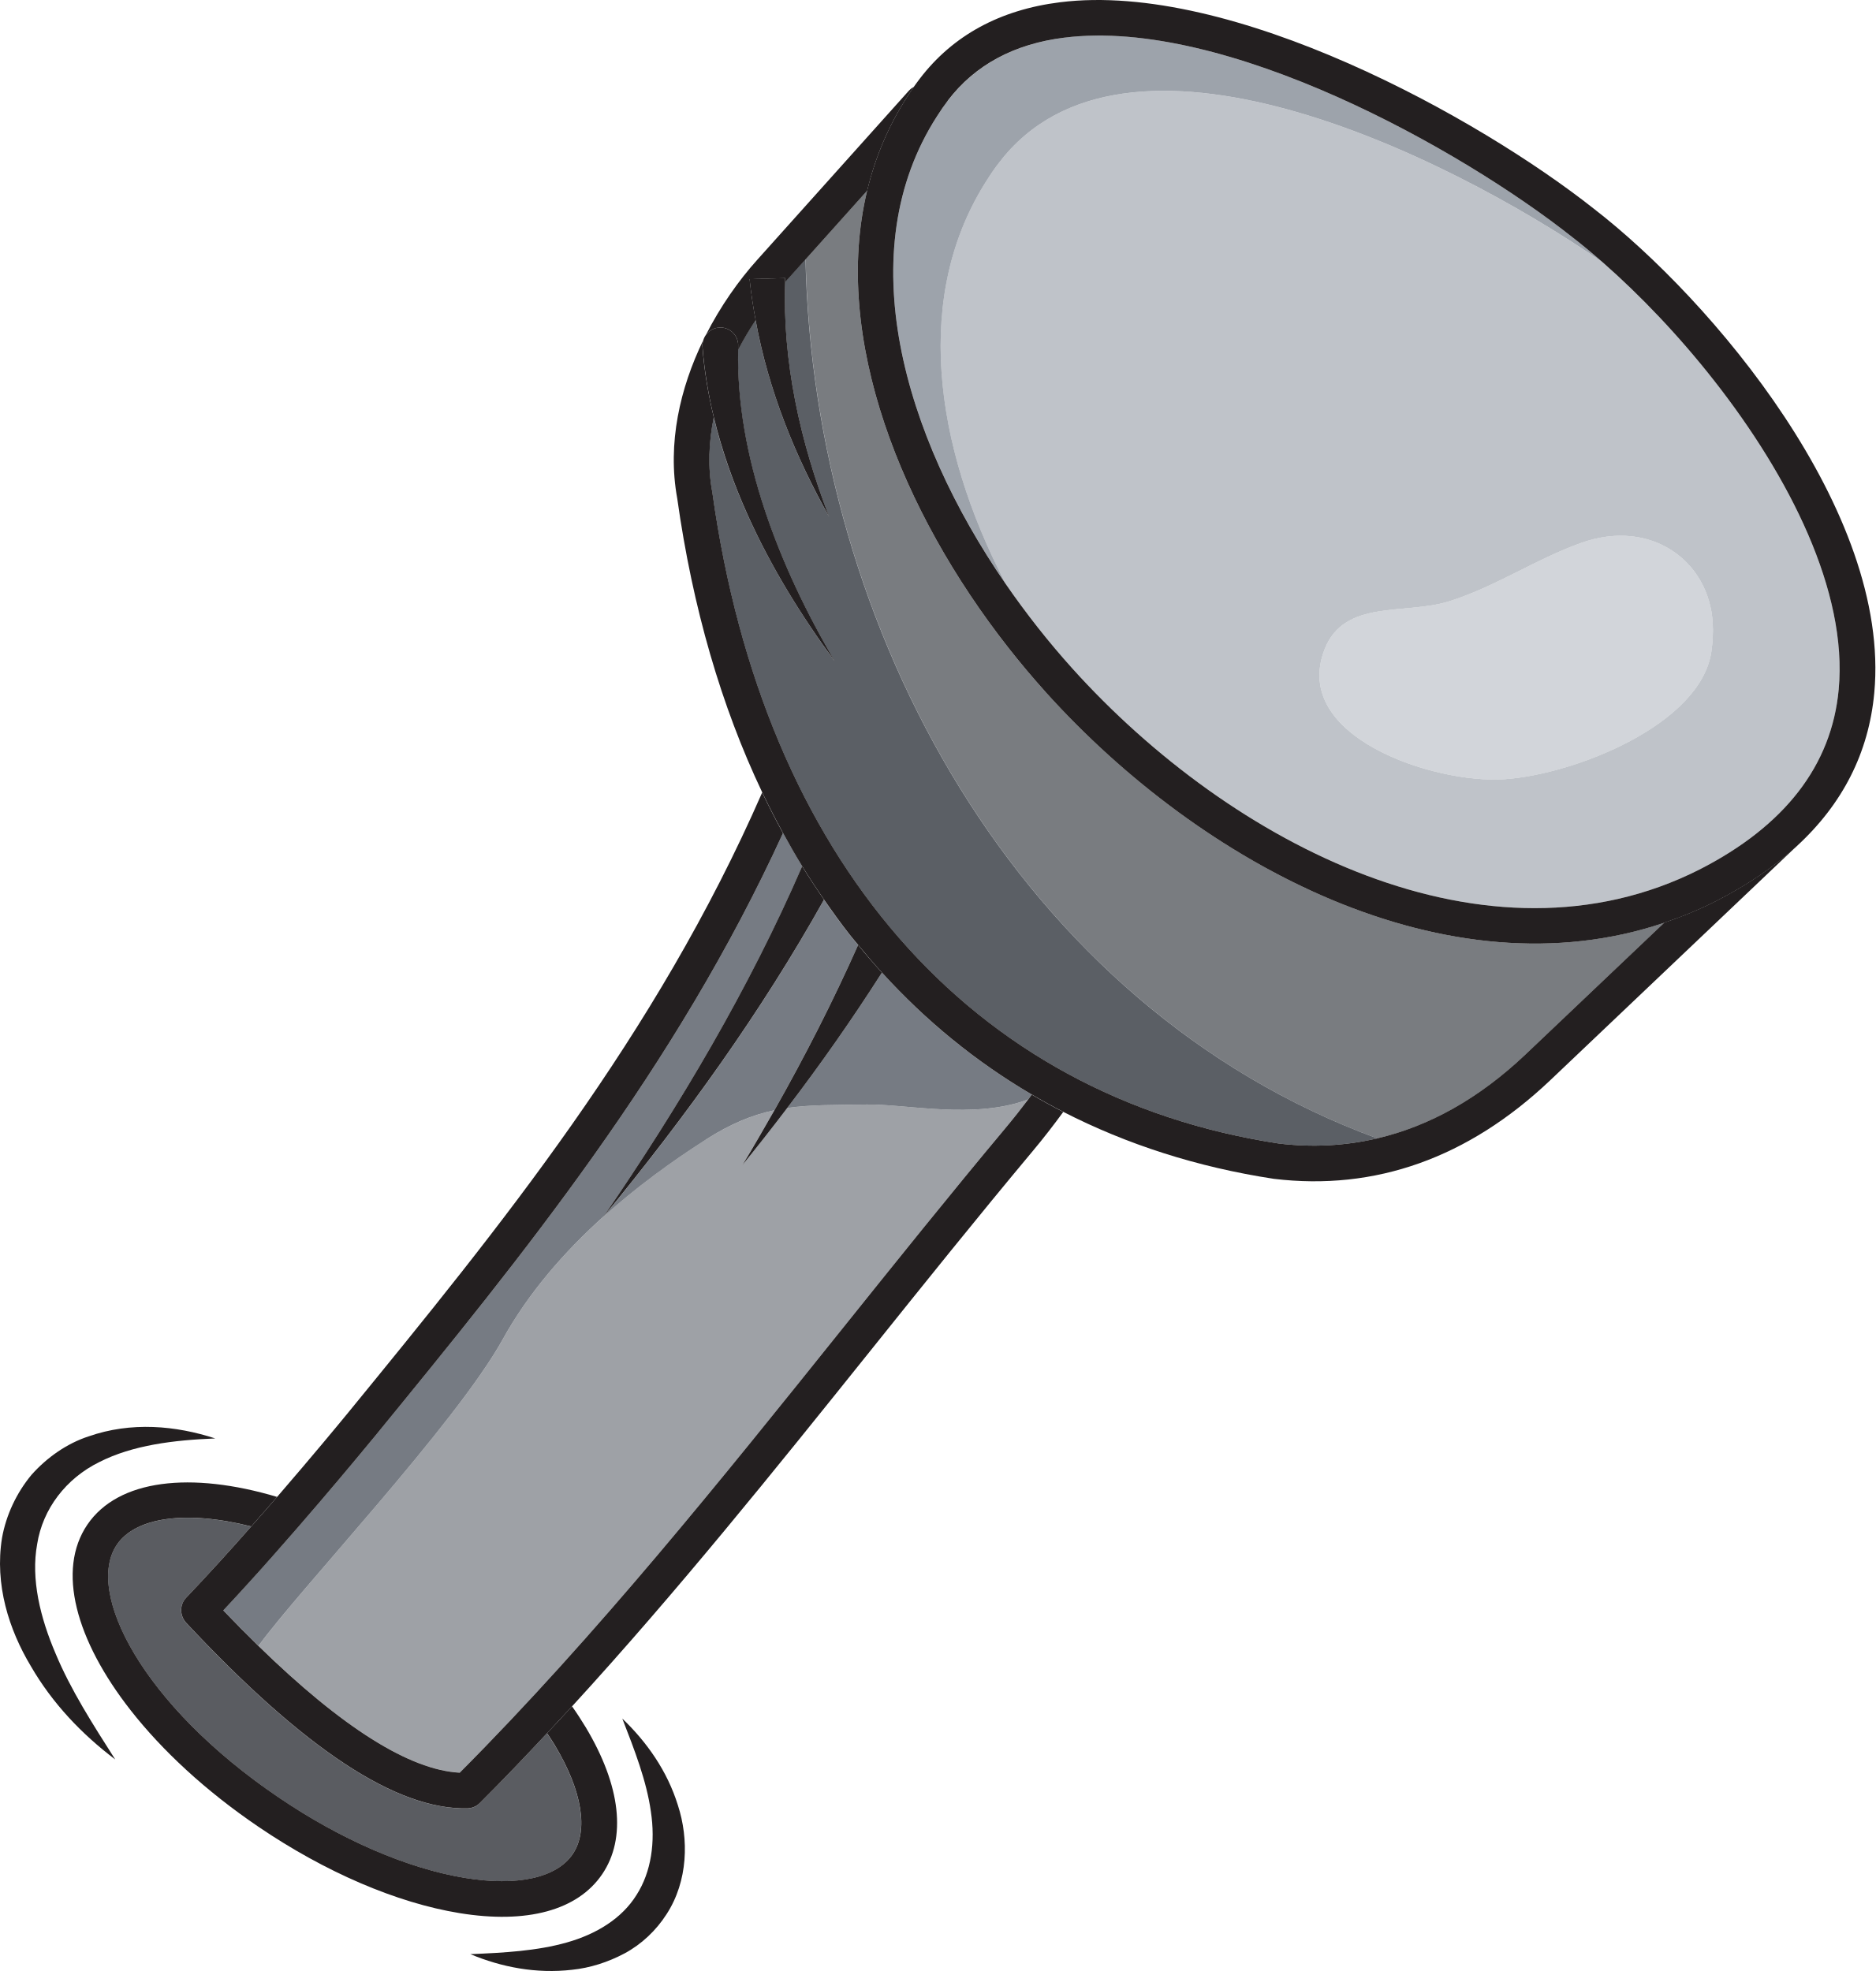
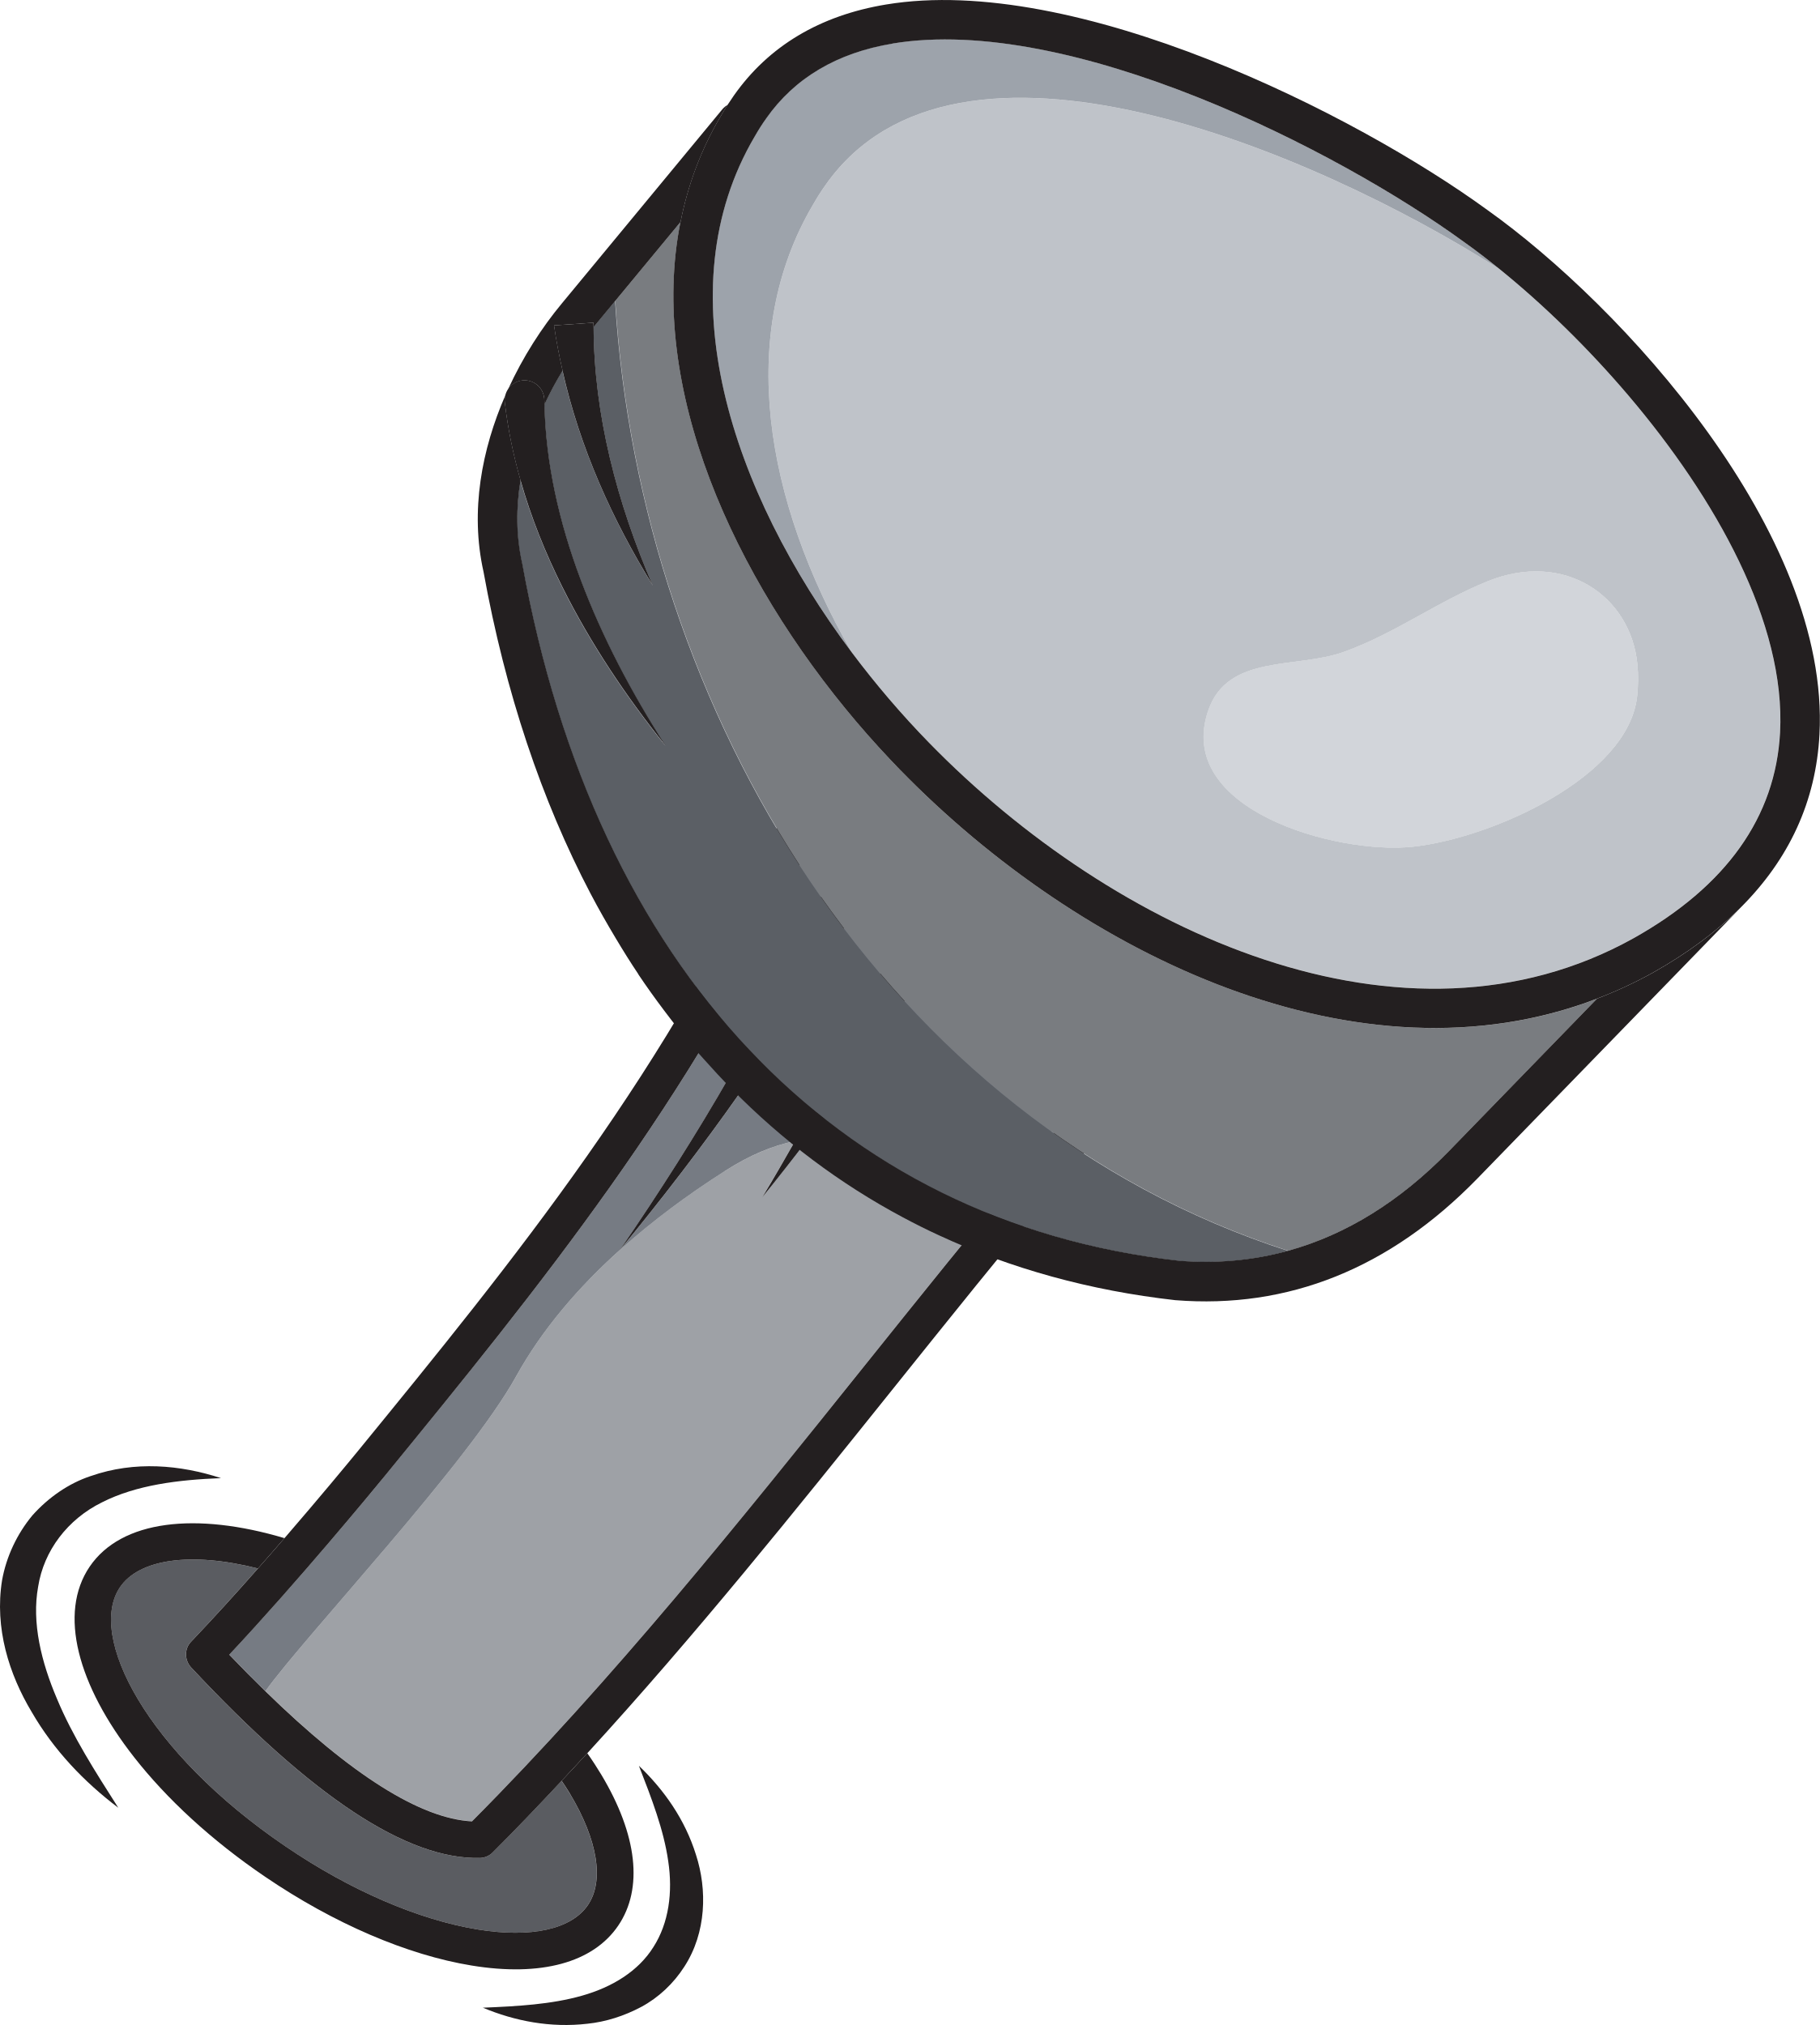
- <svg xmlns="http://www.w3.org/2000/svg" viewBox="0 0 307.29 323.03">
+ <svg xmlns="http://www.w3.org/2000/svg" viewBox="0 0 290.46 323.18">
  <defs>
    <style>.d{fill:#5a5c61;}.e{opacity:.7;}.e,.f{mix-blend-mode:multiply;}.e,.f,.g,.h{fill:#bfc3c9;}.i{fill:#9ea1a6;}.j{fill:#231f20;}.k{isolation:isolate;}.h{mix-blend-mode:screen;opacity:.4;}.l{fill:#797c80;}</style>
  </defs>
  <g class="k">
    <g id="b">
      <g id="c">
-         <path class="d" d="M19.14,253.17c-5.26,7.74,4.13,26.21,26.46,41.39,10.28,6.98,21.15,11.68,30.61,13.23,8.56,1.4,14.98-.01,17.61-3.89,2.63-3.87,1.58-10.36-2.88-17.8-.41-.68-.86-1.35-1.31-2.03-3.63,3.88-7.3,7.72-11.04,11.46-.53.53-1.25.84-2,.85-11.64.27-26.72-9.68-46.09-30.4-.06-.06-.12-.13-.17-.2-.89-1.14-.88-2.82.13-3.88,3.55-3.72,7.23-7.79,10.7-11.72-10.73-2.71-18.97-1.5-22.02,2.99Z" />
-         <path class="j" d="M90.95,286.09c4.46,7.44,5.51,13.93,2.88,17.8-2.63,3.87-9.05,5.29-17.61,3.89-9.46-1.55-20.34-6.25-30.61-13.23-22.34-15.17-31.72-33.65-26.46-41.39,3.05-4.49,11.29-5.7,22.02-2.99,1.46-1.65,2.88-3.28,4.23-4.84-14.1-4.2-26.02-2.91-31.09,4.55-5.04,7.43-1.92,18.91,7.1,30.42,5.18,6.61,12.29,13.22,20.92,19.08,10.96,7.45,22.66,12.48,32.95,14.16,11.06,1.81,19.37-.45,23.39-6.37,4.02-5.92,3.06-14.48-2.7-24.09-.69-1.14-1.43-2.29-2.24-3.43-1.35,1.48-2.72,2.94-4.09,4.4.45.68.91,1.36,1.31,2.03Z" />
-         <path class="j" d="M14.48,235.42c-3.51,1.16-6.75,3.41-9.31,6.28-2.45,2.95-4.16,6.57-4.84,10.35-1.23,7.65,1.13,15.02,4.72,21.01,3.53,6.11,8.38,11.18,13.83,15.3-3.67-5.76-7.28-11.38-9.77-17.35-2.52-5.89-4.07-12.21-3.02-17.95.91-5.74,4.7-10.74,10.18-13.44,5.5-2.79,12.2-3.6,19-3.87-6.46-2.11-13.77-2.79-20.78-.33Z" />
-         <path class="j" d="M77.05,320.26c5.13,2.15,10.83,3.25,16.69,2.57,2.93-.3,5.86-1.23,8.61-2.69,2.75-1.48,5.15-3.73,6.87-6.42,3.54-5.45,3.66-12.32,1.86-17.85-1.75-5.64-5.1-10.37-9.11-14.21,2.02,5.19,3.97,10.22,4.68,15.23.75,4.98.09,9.87-2.36,13.69-2.4,3.85-6.57,6.41-11.43,7.78-4.88,1.38-10.25,1.68-15.82,1.91Z" />
-         <path class="i" d="M128.99,181.59c-2.41,3.16-4.86,6.3-7.36,9.38,1.79-2.98,3.55-5.99,5.26-9.01-3.53.75-7.06,2.15-11.24,4.81-5.76,3.67-11.46,7.85-16.68,12.54,0,0-.02.02-.02.03,0,0,0-.01.01-.02-6.6,5.92-12.42,12.65-16.57,20.17-7.66,13.85-33.56,41.26-40.03,50.26,13.69,13.37,24.76,20.35,32.98,20.77,22.49-22.6,42.87-48.03,62.59-72.64,8.74-10.9,17.77-22.17,26.87-33.05,1.29-1.54,2.51-3.09,3.69-4.65-8.82,3.34-20,.73-26.46.84-5.06.08-9.11,0-13.03.57Z" />
-         <path class="i" d="M98.96,199.31c12.48-18.23,23.78-37.26,32.49-57.34-1.09-1.77-2.12-3.6-3.14-5.45-17.67,38.6-42.59,69.13-66.74,98.69-2.33,2.85-13.97,16.95-24.97,28.7,1.97,2.06,3.88,4,5.76,5.83,6.48-9,32.38-36.4,40.03-50.26,4.16-7.52,9.98-14.25,16.57-20.17Z" />
-         <path class="f" d="M98.96,199.31c12.48-18.23,23.78-37.26,32.49-57.34-1.09-1.77-2.12-3.6-3.14-5.45-17.67,38.6-42.59,69.13-66.74,98.69-2.33,2.85-13.97,16.95-24.97,28.7,1.97,2.06,3.88,4,5.76,5.83,6.48-9,32.38-36.4,40.03-50.26,4.16-7.52,9.98-14.25,16.57-20.17Z" />
-         <path class="i" d="M115.65,186.77c4.18-2.67,7.72-4.07,11.24-4.81,5-8.85,9.61-17.87,13.71-27.08-.47-.57-.95-1.13-1.41-1.71-1.44-1.84-2.83-3.76-4.17-5.71-10.34,18.52-22.73,35.66-36.05,51.86,5.22-4.68,10.92-8.87,16.68-12.54Z" />
-         <path class="f" d="M115.65,186.77c4.18-2.67,7.72-4.07,11.24-4.81,5-8.85,9.61-17.87,13.71-27.08-.47-.57-.95-1.13-1.41-1.71-1.44-1.84-2.83-3.76-4.17-5.71-10.34,18.52-22.73,35.66-36.05,51.86,5.22-4.68,10.92-8.87,16.68-12.54Z" />
-         <path class="i" d="M128.99,181.59c3.91-.56,7.96-.49,13.03-.57,6.46-.1,17.64,2.5,26.46-.84.2-.26.38-.52.58-.79-9.13-5.35-17.34-12.06-24.55-19.99-4.87,7.64-10.06,15.03-15.51,22.18Z" />
-         <path class="f" d="M128.99,181.59c3.91-.56,7.96-.49,13.03-.57,6.46-.1,17.64,2.5,26.46-.84.2-.26.38-.52.58-.79-9.13-5.35-17.34-12.06-24.55-19.99-4.87,7.64-10.06,15.03-15.51,22.18Z" />
-         <path class="j" d="M45.4,245.33c-1.35,1.57-2.77,3.19-4.23,4.84-3.46,3.93-7.15,7.99-10.7,11.72-1.01,1.06-1.02,2.74-.13,3.88.05.07.11.13.17.2,19.37,20.72,34.45,30.67,46.09,30.4.75-.02,1.47-.32,2-.85,3.75-3.74,7.41-7.58,11.04-11.46,1.37-1.46,2.73-2.93,4.09-4.4,17.17-18.74,33.18-38.68,48.76-58.12,8.72-10.88,17.73-22.12,26.78-32.95,1.75-2.09,3.39-4.22,4.95-6.35-1.75-.9-3.47-1.85-5.16-2.84-.2.26-.38.53-.58.79-1.18,1.56-2.4,3.11-3.69,4.65-9.1,10.88-18.13,22.15-26.87,33.05-19.72,24.6-40.09,50.03-62.59,72.64-8.22-.43-19.29-7.41-32.98-20.77-1.87-1.83-3.79-3.77-5.76-5.83,11-11.74,22.63-25.85,24.97-28.7,24.15-29.56,49.07-60.1,66.74-98.69-1.19-2.17-2.33-4.38-3.41-6.66-17.45,39.94-43.06,71.31-67.85,101.65-1.36,1.66-5.92,7.19-11.65,13.82Z" />
-         <path class="j" d="M98.95,199.33s.02-.02.02-.03c13.32-16.21,25.71-33.35,36.05-51.86-1.23-1.78-2.43-3.6-3.58-5.47-8.71,20.07-20,39.11-32.49,57.34,0,0,0,.01-.01.02Z" />
-         <path class="j" d="M121.64,190.96c2.5-3.08,4.95-6.21,7.36-9.38,5.45-7.15,10.64-14.54,15.51-22.18-1.34-1.47-2.64-2.98-3.9-4.53-4.1,9.21-8.71,18.24-13.71,27.08-1.71,3.02-3.46,6.03-5.26,9.01Z" />
-         <path class="l" d="M171.34,113.43c-2.12-2.36-4.19-4.82-6.18-7.36-17.4-22.21-28.89-50.65-23.07-74.84l-10.09,11.26c1.33,60.63,34.93,122.49,93.68,144.09,8.61-2.02,16.74-6.6,24.26-13.72l22.79-21.65c-35.55,12.05-75.76-9.34-101.39-37.79Z" />
-         <path class="l" d="M131.99,42.49l-3.34,3.72c-.47,12.88,2.41,26.08,7.22,38.51-5.57-9.9-9.95-20.72-12.07-32.25-1.02,1.54-1.99,3.17-2.87,4.87-.17,8.66,1.49,17.49,4.28,25.97,2.87,8.71,6.89,17.11,11.6,25.12-5.52-7.48-10.45-15.47-14.33-24.06-2.29-5.1-4.2-10.44-5.53-15.97-.83,4.01-1.01,8.16-.24,12.29,0,.04.01.09.02.13,8.4,60.01,42.21,98.86,92.77,106.59,5.55.67,10.94.38,16.16-.84-58.75-21.6-92.35-83.46-93.68-144.09Z" />
-         <path class="f" d="M131.99,42.49l-3.34,3.72c-.47,12.88,2.41,26.08,7.22,38.51-5.57-9.9-9.95-20.72-12.07-32.25-1.02,1.54-1.99,3.17-2.87,4.87-.17,8.66,1.49,17.49,4.28,25.97,2.87,8.71,6.89,17.11,11.6,25.12-5.52-7.48-10.45-15.47-14.33-24.06-2.29-5.1-4.2-10.44-5.53-15.97-.83,4.01-1.01,8.16-.24,12.29,0,.04.01.09.02.13,8.4,60.01,42.21,98.86,92.77,106.59,5.55.67,10.94.38,16.16-.84-58.75-21.6-92.35-83.46-93.68-144.09Z" />
-         <path class="j" d="M117.81,53.68c1.61-.12,3.02,1.09,3.14,2.7,0,.1,0,.21,0,.31,0,.22,0,.44,0,.66.88-1.71,1.85-3.33,2.87-4.87-.41-2.22-.76-4.46-.99-6.73l5.84-.17c0,.21,0,.43,0,.64l3.34-3.72,10.09-11.26c1.29-5.36,3.42-10.51,6.53-15.33.35-.56.72-1.12,1.1-1.66-.3.16-.57.36-.81.62l-24.83,27.7c-3.05,3.39-6.03,7.61-8.44,12.35.49-.69,1.25-1.17,2.16-1.23Z" />
-         <path class="j" d="M131.45,141.97c1.15,1.87,2.35,3.69,3.58,5.47,1.35,1.95,2.73,3.87,4.17,5.71.46.58.94,1.14,1.41,1.71,1.27,1.55,2.57,3.07,3.9,4.53,7.21,7.93,15.42,14.64,24.55,19.99,1.69.99,3.41,1.94,5.16,2.84,10.45,5.36,21.99,9.07,34.51,10.98,16.61,2,31.83-3.42,45.23-16.1l40.44-38.43s0-.01.01-.02c-3.65,3.36-8.06,6.38-13.25,9.03-2.77,1.41-5.59,2.56-8.44,3.52l-22.79,21.65c-7.52,7.12-15.64,11.7-24.26,13.72-5.22,1.22-10.61,1.51-16.16.84-50.55-7.73-84.37-46.58-92.77-106.59,0-.04-.01-.08-.02-.13-.77-4.13-.58-8.29.24-12.29-.91-3.78-1.57-7.64-1.86-11.59-.03-.35.02-.68.11-1-3.75,7.75-5.9,16.81-4.24,25.88,2.52,17.94,7.23,34.08,13.92,48.16,1.08,2.28,2.23,4.49,3.41,6.66,1.01,1.85,2.05,3.68,3.14,5.45Z" />
-         <path class="g" d="M163.7,26.65c-.68.88-1.33,1.81-1.95,2.8-12.04,18.65-8.94,43.23,3.05,66.27,3.35,4.86,7.01,9.5,10.88,13.8,26.19,29.07,68.14,50.54,102.83,32.97,13.95-7.12,21.61-17.04,22.77-29.46,1.51-16.13-8.15-34.99-20.37-50.6-5.8-7.41-12.18-14.06-18.22-19.37C235.97,24.58,184.13-.09,163.7,26.65ZM237.37,98.58c7.63-2.38,14.24-6.94,21.75-9.61,11.41-4.05,20.95,2.98,21.52,13.17.09,1.51,0,3.08-.23,4.68-1.76,11.89-22.34,20.12-33.99,20.89-11.29.75-35.02-6.9-29.36-21.32,3.23-8.22,13.14-5.58,20.3-7.81Z" />
-         <path class="g" d="M155.34,16.46c-.62.8-1.21,1.66-1.78,2.57-14.29,22.13-5.58,52.25,11.25,76.69-11.99-23.03-15.09-47.62-3.05-66.27.62-.99,1.27-1.93,1.95-2.8,20.43-26.74,72.26-2.07,98.99,16.41-1.73-1.52-3.45-2.95-5.1-4.23-18.18-14.39-56.8-35.95-83.17-32.66-8.23,1.03-14.64,4.49-19.07,10.28,0,0,0,0,0,.01Z" />
-         <path class="e" d="M155.34,16.46c-.62.8-1.21,1.66-1.78,2.57-14.29,22.13-5.58,52.25,11.25,76.69-11.99-23.03-15.09-47.62-3.05-66.27.62-.99,1.27-1.93,1.95-2.8,20.43-26.74,72.26-2.07,98.99,16.41-1.73-1.52-3.45-2.95-5.1-4.23-18.18-14.39-56.8-35.95-83.17-32.66-8.23,1.03-14.64,4.49-19.07,10.28,0,0,0,0,0,.01Z" />
-         <path class="j" d="M142.09,31.23c-5.82,24.18,5.67,52.63,23.07,74.84,1.99,2.54,4.06,5,6.18,7.36,25.63,28.45,65.84,49.83,101.39,37.79,2.84-.96,5.66-2.11,8.44-3.52,5.19-2.65,9.6-5.67,13.25-9.03,7.51-6.91,11.78-15.3,12.69-25.09,2.79-29.78-26.7-64.49-45.92-79.35C242.29,19.27,201.83-3.15,173.69.37c-9.84,1.23-17.57,5.44-22.98,12.53-.34.44-.66.89-.99,1.35-.38.54-.75,1.09-1.1,1.66-3.11,4.82-5.24,9.98-6.53,15.33ZM174.42,6.17c26.37-3.3,64.99,18.27,83.17,32.66,1.66,1.28,3.37,2.71,5.1,4.23,6.04,5.31,12.42,11.96,18.22,19.37,12.23,15.61,21.88,34.47,20.37,50.6-1.16,12.42-8.83,22.33-22.77,29.46-34.69,17.57-76.65-3.9-102.83-32.97-3.87-4.3-7.53-8.94-10.88-13.8-16.83-24.43-25.53-54.55-11.25-76.69.57-.91,1.17-1.77,1.78-2.57,0,0,0,0,0-.01,4.43-5.8,10.85-9.26,19.07-10.28Z" />
-         <path class="j" d="M116.97,68.41c1.34,5.53,3.24,10.87,5.53,15.97,3.87,8.6,8.81,16.59,14.33,24.06-4.71-8.01-8.73-16.41-11.6-25.12-2.79-8.48-4.45-17.31-4.28-25.97,0-.22,0-.44,0-.66,0-.1,0-.21,0-.31-.12-1.61-1.53-2.82-3.14-2.7-.9.07-1.67.55-2.16,1.23-.19.27-.34.58-.43.91-.09.32-.13.65-.11,1,.3,3.95.95,7.81,1.86,11.59Z" />
-         <path class="j" d="M135.88,84.72c-4.82-12.43-7.69-25.62-7.22-38.51,0-.21,0-.43,0-.64l-5.84.17c.23,2.27.58,4.51.99,6.73,2.11,11.53,6.5,22.34,12.07,32.25Z" />
-         <path class="g" d="M246.42,127.71c11.65-.77,32.23-8.99,33.99-20.89.24-1.6.31-3.17.23-4.68-.58-10.19-10.12-17.22-21.52-13.17-7.51,2.67-14.11,7.23-21.75,9.61-7.16,2.23-17.07-.41-20.3,7.81-5.66,14.42,18.07,22.06,29.36,21.32Z" />
-         <path class="h" d="M246.42,127.71c11.65-.77,32.23-8.99,33.99-20.89.24-1.6.31-3.17.23-4.68-.58-10.19-10.12-17.22-21.52-13.17-7.51,2.67-14.11,7.23-21.75,9.61-7.16,2.23-17.07-.41-20.3,7.81-5.66,14.42,18.07,22.06,29.36,21.32Z" />
+         <path class="d" d="M19.14,253.31c-5.26,7.74,4.13,26.21,26.46,41.39,10.28,6.98,21.15,11.68,30.61,13.23,8.56,1.4,14.98-.01,17.61-3.89,2.63-3.87,1.58-10.36-2.88-17.8-.41-.68-.86-1.35-1.31-2.03-3.63,3.88-7.3,7.72-11.04,11.46-.53.53-1.25.84-2,.85-11.64.27-26.72-9.68-46.09-30.4-.06-.06-.12-.13-.17-.2-.89-1.14-.88-2.82.13-3.88,3.55-3.72,7.23-7.79,10.7-11.72-10.73-2.71-18.97-1.5-22.02,2.99Z" />
+         <path class="j" d="M90.95,286.24c4.46,7.44,5.51,13.93,2.88,17.8-2.63,3.87-9.05,5.29-17.61,3.89-9.46-1.55-20.34-6.25-30.61-13.23-22.34-15.17-31.72-33.65-26.46-41.39,3.05-4.49,11.29-5.7,22.02-2.99,1.46-1.65,2.88-3.28,4.23-4.84-14.1-4.2-26.02-2.91-31.09,4.55-5.04,7.43-1.92,18.91,7.1,30.42,5.18,6.61,12.29,13.22,20.92,19.08,10.96,7.45,22.66,12.48,32.95,14.16,11.06,1.81,19.37-.45,23.39-6.37,4.02-5.92,3.06-14.48-2.7-24.09-.69-1.14-1.43-2.29-2.24-3.43-1.35,1.48-2.72,2.94-4.09,4.4.45.68.91,1.36,1.31,2.03Z" />
+         <path class="j" d="M14.48,235.57c-3.51,1.16-6.75,3.41-9.31,6.28-2.45,2.95-4.16,6.57-4.84,10.35-1.23,7.65,1.13,15.02,4.72,21.01,3.53,6.11,8.38,11.18,13.83,15.3-3.67-5.76-7.28-11.38-9.77-17.35-2.52-5.89-4.07-12.21-3.02-17.95.91-5.74,4.7-10.74,10.18-13.44,5.5-2.79,12.2-3.6,19-3.87-6.46-2.11-13.77-2.79-20.78-.33Z" />
+         <path class="j" d="M77.05,320.41c5.13,2.15,10.83,3.25,16.69,2.57,2.93-.3,5.86-1.23,8.61-2.69,2.75-1.48,5.15-3.73,6.87-6.42,3.54-5.45,3.66-12.32,1.86-17.85-1.75-5.64-5.1-10.37-9.11-14.21,2.02,5.19,3.97,10.22,4.68,15.23.75,4.98.09,9.87-2.36,13.69-2.4,3.85-6.57,6.41-11.43,7.78-4.88,1.38-10.25,1.68-15.82,1.91Z" />
+         <path class="i" d="M128.99,181.73c-2.41,3.16-4.86,6.3-7.36,9.38,1.79-2.98,3.55-5.99,5.26-9.01-3.53.75-7.06,2.15-11.24,4.81-5.76,3.67-11.46,7.85-16.68,12.54,0,0-.02.02-.02.03,0,0,0-.01.01-.02-6.6,5.92-12.42,12.65-16.57,20.17-7.66,13.85-33.56,41.26-40.03,50.26,13.69,13.37,24.76,20.35,32.98,20.77,22.49-22.6,42.87-48.03,62.59-72.64,8.74-10.9,17.77-22.17,26.87-33.05,1.29-1.54,2.51-3.09,3.69-4.65-8.82,3.34-20,.73-26.46.84-5.06.08-9.11,0-13.03.57Z" />
+         <path class="i" d="M98.96,199.46c12.48-18.23,23.78-37.26,32.49-57.34-1.09-1.77-2.12-3.6-3.14-5.45-17.67,38.6-42.59,69.13-66.74,98.69-2.33,2.85-13.97,16.95-24.97,28.7,1.97,2.06,3.88,4,5.76,5.83,6.48-9,32.38-36.4,40.03-50.26,4.16-7.52,9.98-14.25,16.57-20.17Z" />
+         <path class="f" d="M98.96,199.46c12.48-18.23,23.78-37.26,32.49-57.34-1.09-1.77-2.12-3.6-3.14-5.45-17.67,38.6-42.59,69.13-66.74,98.69-2.33,2.85-13.97,16.95-24.97,28.7,1.97,2.06,3.88,4,5.76,5.83,6.48-9,32.38-36.4,40.03-50.26,4.16-7.52,9.98-14.25,16.57-20.17Z" />
+         <path class="i" d="M115.65,186.91c4.18-2.67,7.72-4.07,11.24-4.81,5-8.85,9.61-17.87,13.71-27.08-.47-.57-.95-1.13-1.41-1.71-1.44-1.84-2.83-3.76-4.17-5.71-10.34,18.52-22.73,35.66-36.05,51.86,5.22-4.68,10.92-8.87,16.68-12.54Z" />
+         <path class="f" d="M115.65,186.91c4.18-2.67,7.72-4.07,11.24-4.81,5-8.85,9.61-17.87,13.71-27.08-.47-.57-.95-1.13-1.41-1.71-1.44-1.84-2.83-3.76-4.17-5.71-10.34,18.52-22.73,35.66-36.05,51.86,5.22-4.68,10.92-8.87,16.68-12.54Z" />
+         <path class="i" d="M128.99,181.73c3.91-.56,7.96-.49,13.03-.57,6.46-.1,17.64,2.5,26.46-.84.2-.26.38-.52.58-.79-9.13-5.35-17.34-12.06-24.55-19.99-4.87,7.64-10.06,15.03-15.51,22.18Z" />
+         <path class="f" d="M128.99,181.73c3.91-.56,7.96-.49,13.03-.57,6.46-.1,17.64,2.5,26.46-.84.2-.26.38-.52.58-.79-9.13-5.35-17.34-12.06-24.55-19.99-4.87,7.64-10.06,15.03-15.51,22.18Z" />
+         <path class="j" d="M45.4,245.48c-1.35,1.57-2.77,3.19-4.23,4.84-3.46,3.93-7.15,7.99-10.7,11.72-1.01,1.06-1.02,2.74-.13,3.88.05.07.11.13.17.2,19.37,20.72,34.45,30.67,46.09,30.4.75-.02,1.47-.32,2-.85,3.75-3.74,7.41-7.58,11.04-11.46,1.37-1.46,2.73-2.93,4.09-4.4,17.17-18.74,33.18-38.68,48.76-58.12,8.72-10.88,17.73-22.12,26.78-32.95,1.75-2.09,3.39-4.22,4.95-6.35-1.75-.9-3.47-1.85-5.16-2.84-.2.26-.38.53-.58.79-1.18,1.56-2.4,3.11-3.69,4.65-9.1,10.88-18.13,22.15-26.87,33.05-19.72,24.6-40.09,50.03-62.59,72.64-8.22-.43-19.29-7.41-32.98-20.77-1.87-1.83-3.79-3.77-5.76-5.83,11-11.74,22.63-25.85,24.97-28.7,24.15-29.56,49.07-60.1,66.74-98.69-1.19-2.17-2.33-4.38-3.41-6.66-17.45,39.94-43.06,71.31-67.85,101.65-1.36,1.66-5.92,7.19-11.65,13.82Z" />
+         <path class="j" d="M98.95,199.48s.02-.02.02-.03c13.32-16.21,25.71-33.35,36.05-51.86-1.23-1.78-2.43-3.6-3.58-5.47-8.71,20.07-20,39.11-32.49,57.34,0,0,0,.01-.01.02Z" />
+         <path class="j" d="M121.64,191.11c2.5-3.08,4.95-6.21,7.36-9.38,5.45-7.15,10.64-14.54,15.51-22.18-1.34-1.47-2.64-2.98-3.9-4.53-4.1,9.21-8.71,18.24-13.71,27.08-1.71,3.02-3.46,6.03-5.26,9.01Z" />
+         <path class="l" d="M143.74,122.94c-2.4-2.46-4.74-5.03-6.99-7.68-19.75-23.24-33.39-53.47-28.14-79.84l-10.42,12.6c4.06,65.43,43.01,130.81,107.41,151.6,9.22-2.55,17.79-7.85,25.61-15.86l23.68-24.37c-37.88,14.54-82.24-6.82-111.15-36.44Z" />
+         <path class="l" d="M98.18,48.02l-3.45,4.17c.05,13.94,3.72,28.06,9.46,41.28-6.44-10.46-11.64-21.96-14.43-34.31-1.03,1.71-2.01,3.51-2.89,5.39.19,9.36,2.37,18.83,5.74,27.87,3.48,9.29,8.18,18.19,13.62,26.64-6.28-7.84-11.96-16.26-16.51-25.38-2.69-5.41-4.98-11.1-6.67-17.01-.72,4.36-.74,8.86.27,13.29.01.05.02.09.03.14,11.66,64.46,49.86,104.97,104.8,111.14,6.02.48,11.84-.06,17.42-1.6-64.4-20.79-103.35-86.17-107.41-151.6Z" />
+         <path class="f" d="M98.18,48.02l-3.45,4.17c.05,13.94,3.72,28.06,9.46,41.28-6.44-10.46-11.64-21.96-14.43-34.31-1.03,1.71-2.01,3.51-2.89,5.39.19,9.36,2.37,18.83,5.74,27.87,3.48,9.29,8.18,18.19,13.62,26.64-6.28-7.84-11.96-16.26-16.51-25.38-2.69-5.41-4.98-11.1-6.67-17.01-.72,4.36-.74,8.86.27,13.29.01.05.02.09.03.14,11.66,64.46,49.86,104.97,104.8,111.14,6.02.48,11.84-.06,17.42-1.6-64.4-20.79-103.35-86.17-107.41-151.6Z" />
+         <path class="j" d="M83.34,60.72c1.73-.2,3.3,1.04,3.51,2.78.01.11.02.23.02.34,0,.24.02.47.03.71.87-1.88,1.85-3.68,2.89-5.39-.54-2.38-1.01-4.78-1.36-7.23l6.3-.43c0,.23.02.46.02.69l3.45-4.17,10.42-12.6c1.16-5.84,3.24-11.5,6.39-16.84.36-.62.73-1.24,1.12-1.84-.31.18-.6.41-.85.71l-25.62,30.99c-3.15,3.79-6.19,8.48-8.58,13.71.5-.76,1.3-1.31,2.28-1.43Z" />
+         <path class="j" d="M101.88,155.5c1.32,1.97,2.69,3.88,4.1,5.75,1.54,2.05,3.12,4.06,4.76,5.99.52.61,1.06,1.19,1.59,1.79,1.44,1.62,2.91,3.2,4.41,4.73,8.13,8.26,17.29,15.15,27.38,20.53,1.87,1,3.76,1.95,5.7,2.84,11.52,5.34,24.14,8.84,37.75,10.37,18.03,1.44,34.23-5.07,48.16-19.35l42.03-43.25s0-.01.02-.02c-3.8,3.79-8.44,7.24-13.93,10.33-2.94,1.64-5.93,3-8.96,4.17l-23.68,24.37c-7.82,8.01-16.39,13.31-25.61,15.86-5.58,1.54-11.4,2.08-17.42,1.6-54.94-6.17-93.14-46.68-104.8-111.14,0-.04-.02-.09-.03-.14-1-4.43-.99-8.93-.27-13.29-1.15-4.04-2.02-8.19-2.51-12.44-.04-.37,0-.73.07-1.08-3.72,8.54-5.65,18.41-3.47,28.13,3.49,19.28,9.28,36.5,17.11,51.42,1.27,2.41,2.6,4.75,3.98,7.05,1.17,1.96,2.37,3.89,3.62,5.75Z" />
+         <path class="g" d="M131.75,29.53c-.69.98-1.35,2.01-1.98,3.11-12.2,20.67-7.79,47.09,6.15,71.45,3.82,5.1,7.98,9.95,12.34,14.43,29.54,30.27,75.79,51.66,112.5,31.18,14.76-8.3,22.61-19.34,23.33-32.8.93-17.49-10.31-37.45-24.19-53.78-6.59-7.75-13.76-14.66-20.52-20.14C209.72,24.18,152.67-.24,131.75,29.53ZM214.43,104.06c8.14-2.9,15.08-8.11,23.08-11.32,12.15-4.87,22.76,2.32,23.82,13.3.16,1.63.14,3.33-.04,5.06-1.39,12.92-23.26,22.69-35.81,24.03-12.16,1.29-38.13-5.94-32.63-21.76,3.13-9.02,13.96-6.59,21.59-9.31Z" />
+         <path class="g" d="M122.28,18.89c-.63.89-1.24,1.84-1.82,2.85-14.48,24.52-3.77,56.68,15.46,82.35-13.94-24.36-18.35-50.78-6.15-71.45.63-1.1,1.29-2.14,1.98-3.11,20.92-29.77,77.97-5.36,107.63,13.45-1.94-1.57-3.85-3.04-5.7-4.35-20.26-14.76-62.91-36.39-91.25-31.69-8.84,1.46-15.62,5.48-20.16,11.93,0,0,0,0,0,.01Z" />
+         <path class="e" d="M122.28,18.89c-.63.89-1.24,1.84-1.82,2.85-14.48,24.52-3.77,56.68,15.46,82.35-13.94-24.36-18.35-50.78-6.15-71.45.63-1.1,1.29-2.14,1.98-3.11,20.92-29.77,77.97-5.36,107.63,13.45-1.94-1.57-3.85-3.04-5.7-4.35-20.26-14.76-62.91-36.39-91.25-31.69-8.84,1.46-15.62,5.48-20.16,11.93,0,0,0,0,0,.01Z" />
+         <path class="j" d="M108.6,35.42c-5.25,26.37,8.39,56.6,28.14,79.84,2.26,2.66,4.6,5.22,6.99,7.68,28.91,29.63,73.26,50.99,111.15,36.44,3.03-1.16,6.03-2.53,8.96-4.17,5.49-3.09,10.13-6.54,13.93-10.33,7.82-7.79,12.06-17.04,12.62-27.65,1.72-32.28-31.62-68.51-53.02-83.73C216.32,18.17,171.65-4.3,141.41.72c-10.57,1.75-18.74,6.64-24.28,14.52-.34.49-.68.99-1.01,1.5-.39.6-.76,1.21-1.12,1.84-3.16,5.35-5.23,11-6.39,16.84ZM142.44,6.95c28.34-4.7,70.99,16.93,91.25,31.69,1.85,1.31,3.76,2.78,5.7,4.35,6.76,5.47,13.93,12.39,20.52,20.14,13.88,16.34,25.12,36.29,24.19,53.78-.72,13.47-8.57,24.51-23.33,32.8-36.72,20.48-82.96-.9-112.5-31.18-4.37-4.48-8.52-9.33-12.34-14.43-19.23-25.67-29.94-57.83-15.46-82.35.58-1.01,1.18-1.96,1.82-2.85,0,0,0-.01,0-.01,4.53-6.45,11.32-10.47,20.16-11.93Z" />
+         <path class="j" d="M83.08,76.66c1.68,5.92,3.97,11.6,6.67,17.01,4.55,9.12,10.23,17.54,16.51,25.38-5.43-8.45-10.14-17.35-13.62-26.64-3.38-9.04-5.55-18.5-5.74-27.87,0-.24-.02-.47-.03-.71,0-.11,0-.23-.02-.34-.2-1.73-1.77-2.98-3.51-2.78-.97.11-1.78.66-2.28,1.43-.2.3-.34.64-.43,1-.08.35-.12.71-.07,1.08.49,4.25,1.36,8.4,2.51,12.44Z" />
+         <path class="j" d="M104.2,93.47c-5.74-13.22-9.41-27.35-9.46-41.28,0-.23-.02-.46-.02-.69l-6.3.43c.34,2.45.82,4.85,1.36,7.23,2.78,12.36,7.99,23.86,14.43,34.31Z" />
+         <path class="g" d="M225.47,135.13c12.55-1.33,34.42-11.11,35.81-24.03.19-1.74.2-3.43.04-5.06-1.06-10.98-11.67-18.17-23.82-13.3-7.99,3.21-14.93,8.41-23.08,11.32-7.64,2.72-18.46.29-21.59,9.31-5.49,15.82,20.47,23.05,32.63,21.76Z" />
+         <path class="h" d="M225.47,135.13c12.55-1.33,34.42-11.11,35.81-24.03.19-1.74.2-3.43.04-5.06-1.06-10.98-11.67-18.17-23.82-13.3-7.99,3.21-14.93,8.41-23.08,11.32-7.64,2.72-18.46.29-21.59,9.31-5.49,15.82,20.47,23.05,32.63,21.76Z" />
      </g>
    </g>
  </g>
</svg>
